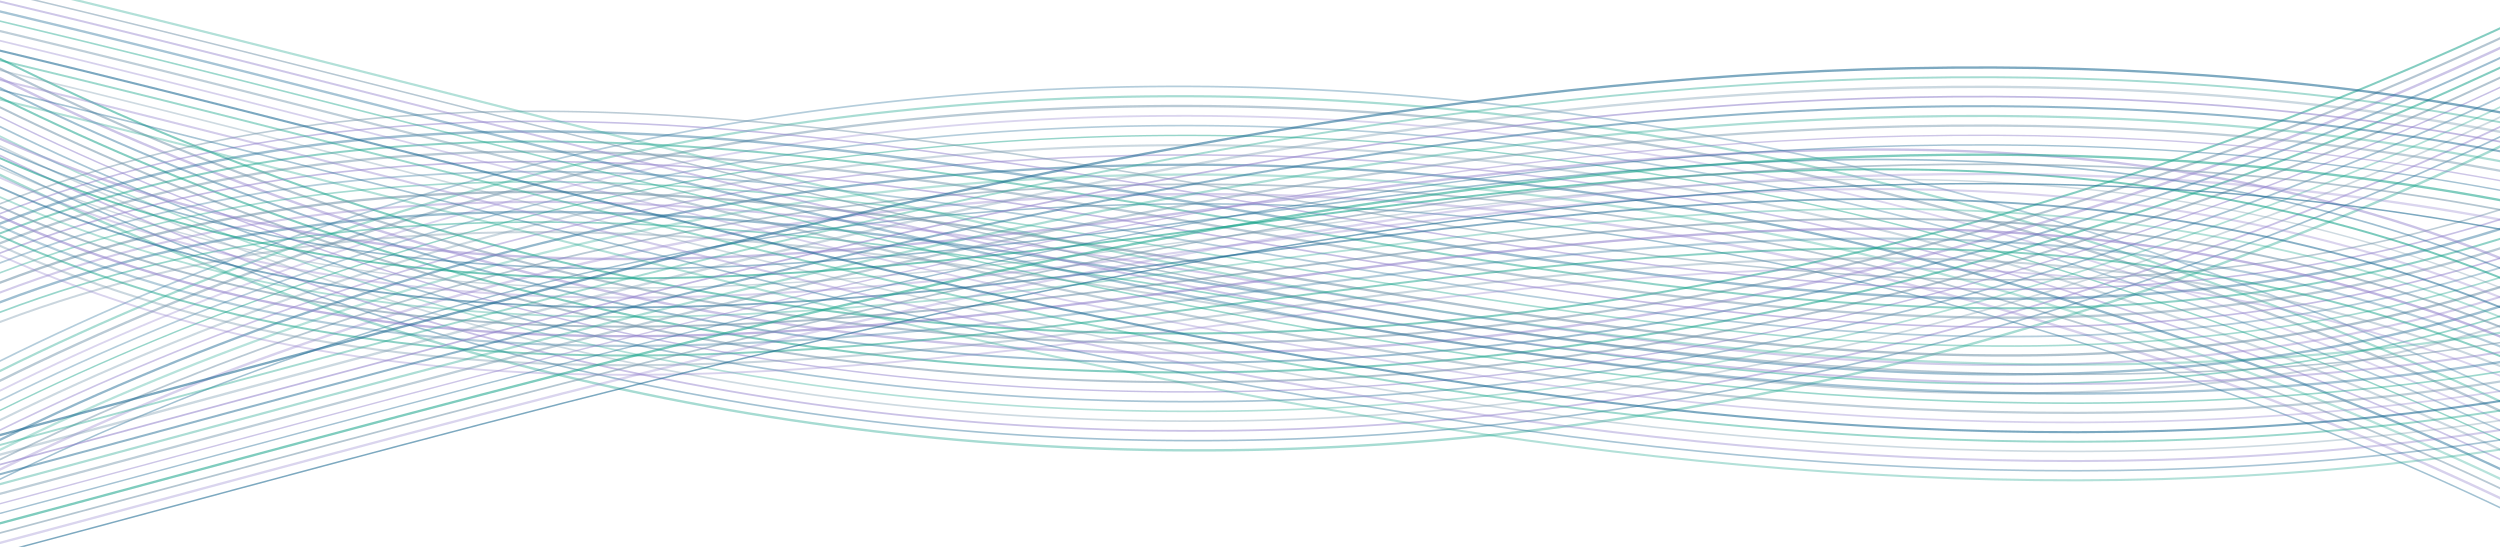
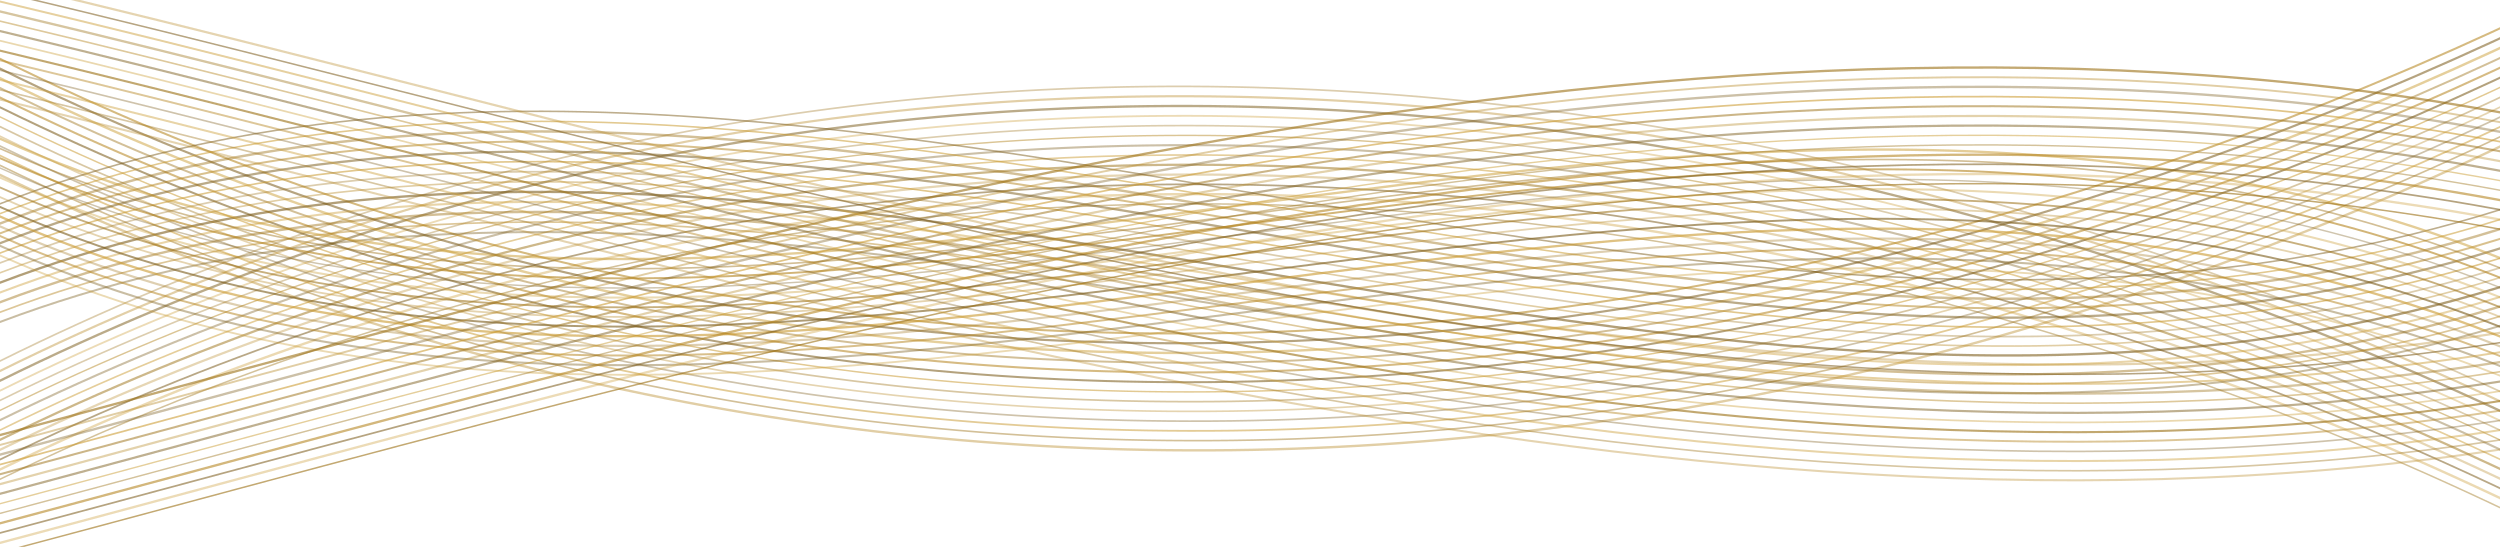
<svg xmlns="http://www.w3.org/2000/svg" viewBox="0 0 1920 420" preserveAspectRatio="xMidYMid slice">
-   <path d="M -60 308.2 C 576 -32.9, 1306 -1.6, 1980 329.2" stroke="#10608C" stroke-width="1.32" stroke-opacity="0.31" fill="none" />
-   <path d="M -60 315.8 C 576 -24.6, 1306 5.1, 1980 336.8" stroke="#0E9E85" stroke-width="1.69" stroke-opacity="0.36" fill="none" />
-   <path d="M -60 323.2 C 576 -16.3, 1306 11.8, 1980 344.2" stroke="#6C8FA6" stroke-width="1.81" stroke-opacity="0.47" fill="none" />
-   <path d="M -60 330.8 C 576 -8.0, 1306 18.5, 1980 351.8" stroke="#8B7BC9" stroke-width="1.44" stroke-opacity="0.32" fill="none" />
-   <path d="M -60 338.2 C 576 0.3, 1306 25.2, 1980 359.2" stroke="#10608C" stroke-width="1.27" stroke-opacity="0.31" fill="none" />
-   <path d="M -60 345.8 C 576 8.6, 1306 31.9, 1980 366.8" stroke="#0E9E85" stroke-width="1.12" stroke-opacity="0.43" fill="none" />
-   <path d="M -60 353.2 C 576 16.9, 1306 38.6, 1980 374.2" stroke="#6C8FA6" stroke-width="1.62" stroke-opacity="0.35" fill="none" />
-   <path d="M -60 360.8 C 576 25.1, 1306 45.4, 1980 381.8" stroke="#8B7BC9" stroke-width="1.28" stroke-opacity="0.44" fill="none" />
-   <path d="M -60 368.2 C 576 33.4, 1306 52.1, 1980 389.2" stroke="#10608C" stroke-width="1.75" stroke-opacity="0.45" fill="none" />
-   <path d="M -60 375.8 C 576 41.7, 1306 58.8, 1980 396.8" stroke="#0E9E85" stroke-width="1.74" stroke-opacity="0.30" fill="none" />
-   <path d="M -60 383.2 C 576 50.0, 1306 65.5, 1980 404.2" stroke="#6C8FA6" stroke-width="1.37" stroke-opacity="0.48" fill="none" />
-   <path d="M -60 390.8 C 576 58.3, 1306 72.2, 1980 411.8" stroke="#8B7BC9" stroke-width="1.87" stroke-opacity="0.34" fill="none" />
-   <path d="M -60 398.2 C 576 66.6, 1306 78.9, 1980 419.2" stroke="#10608C" stroke-width="1.17" stroke-opacity="0.39" fill="none" />
-   <path d="M -60 14.2 C 576 355.7, 1306 323.8, 1980 -6.8" stroke="#0E9E85" stroke-width="1.58" stroke-opacity="0.51" fill="none" />
-   <path d="M -60 21.8 C 576 362.3, 1306 332.2, 1980 0.8" stroke="#6C8FA6" stroke-width="1.68" stroke-opacity="0.50" fill="none" />
-   <path d="M -60 29.2 C 576 369.0, 1306 340.5, 1980 8.2" stroke="#8B7BC9" stroke-width="1.88" stroke-opacity="0.44" fill="none" />
-   <path d="M -60 36.8 C 576 375.7, 1306 348.8, 1980 15.8" stroke="#10608C" stroke-width="1.54" stroke-opacity="0.40" fill="none" />
-   <path d="M -60 44.2 C 576 382.3, 1306 357.2, 1980 23.2" stroke="#0E9E85" stroke-width="1.59" stroke-opacity="0.51" fill="none" />
-   <path d="M -60 51.8 C 576 389.0, 1306 365.5, 1980 30.8" stroke="#6C8FA6" stroke-width="1.56" stroke-opacity="0.52" fill="none" />
-   <path d="M -60 59.2 C 576 395.7, 1306 373.8, 1980 38.2" stroke="#8B7BC9" stroke-width="1.14" stroke-opacity="0.48" fill="none" />
-   <path d="M -60 66.8 C 576 402.3, 1306 382.2, 1980 45.8" stroke="#10608C" stroke-width="1.33" stroke-opacity="0.36" fill="none" />
-   <path d="M -60 74.2 C 576 409.0, 1306 390.5, 1980 53.2" stroke="#0E9E85" stroke-width="1.29" stroke-opacity="0.32" fill="none" />
-   <path d="M -60 81.8 C 576 415.7, 1306 398.8, 1980 60.8" stroke="#6C8FA6" stroke-width="1.32" stroke-opacity="0.33" fill="none" />
-   <path d="M -60 89.2 C 576 422.3, 1306 407.2, 1980 68.2" stroke="#8B7BC9" stroke-width="1.39" stroke-opacity="0.46" fill="none" />
-   <path d="M -60 96.8 C 576 429.0, 1306 415.5, 1980 75.8" stroke="#10608C" stroke-width="1.27" stroke-opacity="0.39" fill="none" />
-   <path d="M -60 104.2 C 576 435.7, 1306 423.8, 1980 83.2" stroke="#0E9E85" stroke-width="1.85" stroke-opacity="0.37" fill="none" />
-   <path d="M -60 182.3 C 576 -117.1, 1306 397.6, 1980 140.2" stroke="#6C8FA6" stroke-width="1.24" stroke-opacity="0.45" fill="none" />
-   <path d="M -60 189.8 C 576 -108.8, 1306 404.3, 1980 147.8" stroke="#8B7BC9" stroke-width="1.23" stroke-opacity="0.48" fill="none" />
-   <path d="M -60 197.3 C 576 -100.4, 1306 410.9, 1980 155.2" stroke="#10608C" stroke-width="1.89" stroke-opacity="0.40" fill="none" />
-   <path d="M -60 204.8 C 576 -92.1, 1306 417.6, 1980 162.8" stroke="#0E9E85" stroke-width="1.55" stroke-opacity="0.46" fill="none" />
-   <path d="M -60 212.3 C 576 -83.8, 1306 424.3, 1980 170.2" stroke="#6C8FA6" stroke-width="1.77" stroke-opacity="0.47" fill="none" />
-   <path d="M -60 219.8 C 576 -75.5, 1306 431.0, 1980 177.8" stroke="#8B7BC9" stroke-width="1.28" stroke-opacity="0.49" fill="none" />
-   <path d="M -60 227.3 C 576 -67.2, 1306 437.7, 1980 185.2" stroke="#10608C" stroke-width="1.35" stroke-opacity="0.31" fill="none" />
-   <path d="M -60 234.8 C 576 -58.8, 1306 444.3, 1980 192.8" stroke="#0E9E85" stroke-width="1.27" stroke-opacity="0.37" fill="none" />
-   <path d="M -60 242.3 C 576 -50.5, 1306 451.0, 1980 200.2" stroke="#6C8FA6" stroke-width="1.80" stroke-opacity="0.54" fill="none" />
-   <path d="M -60 249.8 C 576 -42.2, 1306 457.7, 1980 207.8" stroke="#8B7BC9" stroke-width="1.62" stroke-opacity="0.38" fill="none" />
-   <path d="M -60 257.2 C 576 -33.9, 1306 464.4, 1980 215.2" stroke="#10608C" stroke-width="1.83" stroke-opacity="0.40" fill="none" />
-   <path d="M -60 264.8 C 576 -25.6, 1306 471.1, 1980 222.8" stroke="#0E9E85" stroke-width="1.31" stroke-opacity="0.42" fill="none" />
-   <path d="M -60 272.2 C 576 -17.2, 1306 477.7, 1980 230.2" stroke="#6C8FA6" stroke-width="1.55" stroke-opacity="0.36" fill="none" />
-   <path d="M -60 77.2 C 576 415.4, 1306 -92.9, 1980 224.2" stroke="#8B7BC9" stroke-width="1.82" stroke-opacity="0.45" fill="none" />
-   <path d="M -60 84.8 C 576 422.6, 1306 -85.1, 1980 231.8" stroke="#10608C" stroke-width="1.28" stroke-opacity="0.40" fill="none" />
-   <path d="M -60 92.2 C 576 429.8, 1306 -77.3, 1980 239.2" stroke="#0E9E85" stroke-width="1.51" stroke-opacity="0.55" fill="none" />
-   <path d="M -60 99.8 C 576 436.9, 1306 -69.4, 1980 246.8" stroke="#6C8FA6" stroke-width="1.14" stroke-opacity="0.33" fill="none" />
-   <path d="M -60 107.2 C 576 444.1, 1306 -61.6, 1980 254.2" stroke="#8B7BC9" stroke-width="1.60" stroke-opacity="0.33" fill="none" />
-   <path d="M -60 114.8 C 576 451.3, 1306 -53.8, 1980 261.8" stroke="#10608C" stroke-width="1.44" stroke-opacity="0.50" fill="none" />
-   <path d="M -60 122.2 C 576 458.4, 1306 -45.9, 1980 269.2" stroke="#0E9E85" stroke-width="1.41" stroke-opacity="0.32" fill="none" />
-   <path d="M -60 129.8 C 576 465.6, 1306 -38.1, 1980 276.8" stroke="#6C8FA6" stroke-width="1.52" stroke-opacity="0.55" fill="none" />
-   <path d="M -60 137.2 C 576 472.7, 1306 -30.2, 1980 284.2" stroke="#8B7BC9" stroke-width="1.79" stroke-opacity="0.54" fill="none" />
-   <path d="M -60 144.8 C 576 479.9, 1306 -22.4, 1980 291.8" stroke="#10608C" stroke-width="1.68" stroke-opacity="0.31" fill="none" />
-   <path d="M -60 152.2 C 576 487.1, 1306 -14.6, 1980 299.2" stroke="#0E9E85" stroke-width="1.53" stroke-opacity="0.47" fill="none" />
-   <path d="M -60 159.8 C 576 494.2, 1306 -6.7, 1980 306.8" stroke="#6C8FA6" stroke-width="1.61" stroke-opacity="0.37" fill="none" />
-   <path d="M -60 167.2 C 576 501.4, 1306 1.1, 1980 314.2" stroke="#8B7BC9" stroke-width="1.45" stroke-opacity="0.33" fill="none" />
-   <path d="M -60 350.2 C 576 180.7, 1306 -47.2, 1980 98.2" stroke="#10608C" stroke-width="1.80" stroke-opacity="0.54" fill="none" />
-   <path d="M -60 357.8 C 576 188.5, 1306 -40.0, 1980 105.8" stroke="#0E9E85" stroke-width="1.50" stroke-opacity="0.37" fill="none" />
-   <path d="M -60 365.2 C 576 196.2, 1306 -32.7, 1980 113.2" stroke="#6C8FA6" stroke-width="1.83" stroke-opacity="0.35" fill="none" />
-   <path d="M -60 372.8 C 576 203.9, 1306 -25.4, 1980 120.8" stroke="#8B7BC9" stroke-width="1.34" stroke-opacity="0.52" fill="none" />
-   <path d="M -60 380.2 C 576 211.7, 1306 -18.2, 1980 128.2" stroke="#10608C" stroke-width="1.59" stroke-opacity="0.46" fill="none" />
-   <path d="M -60 387.8 C 576 219.4, 1306 -10.9, 1980 135.8" stroke="#0E9E85" stroke-width="1.71" stroke-opacity="0.34" fill="none" />
-   <path d="M -60 395.2 C 576 227.1, 1306 -3.6, 1980 143.2" stroke="#6C8FA6" stroke-width="1.72" stroke-opacity="0.44" fill="none" />
-   <path d="M -60 402.8 C 576 234.9, 1306 3.6, 1980 150.8" stroke="#8B7BC9" stroke-width="1.10" stroke-opacity="0.43" fill="none" />
-   <path d="M -60 410.2 C 576 242.6, 1306 10.9, 1980 158.2" stroke="#10608C" stroke-width="1.12" stroke-opacity="0.38" fill="none" />
-   <path d="M -60 417.8 C 576 250.3, 1306 18.2, 1980 165.8" stroke="#0E9E85" stroke-width="1.80" stroke-opacity="0.53" fill="none" />
-   <path d="M -60 425.2 C 576 258.1, 1306 25.4, 1980 173.2" stroke="#6C8FA6" stroke-width="1.35" stroke-opacity="0.51" fill="none" />
-   <path d="M -60 432.8 C 576 265.8, 1306 32.7, 1980 180.8" stroke="#8B7BC9" stroke-width="1.80" stroke-opacity="0.32" fill="none" />
-   <path d="M -60 440.2 C 576 273.5, 1306 40.0, 1980 188.2" stroke="#10608C" stroke-width="1.17" stroke-opacity="0.54" fill="none" />
-   <path d="M -60 -27.8 C 576 117.1, 1306 373.4, 1980 245.2" stroke="#0E9E85" stroke-width="1.71" stroke-opacity="0.32" fill="none" />
-   <path d="M -60 -20.2 C 576 124.9, 1306 380.6, 1980 252.8" stroke="#6C8FA6" stroke-width="1.20" stroke-opacity="0.49" fill="none" />
-   <path d="M -60 -12.8 C 576 132.8, 1306 387.7, 1980 260.2" stroke="#8B7BC9" stroke-width="1.54" stroke-opacity="0.42" fill="none" />
-   <path d="M -60 -5.2 C 576 140.6, 1306 394.9, 1980 267.8" stroke="#10608C" stroke-width="1.80" stroke-opacity="0.37" fill="none" />
-   <path d="M -60 2.2 C 576 148.4, 1306 402.1, 1980 275.2" stroke="#0E9E85" stroke-width="1.27" stroke-opacity="0.41" fill="none" />
-   <path d="M -60 9.8 C 576 156.3, 1306 409.2, 1980 282.8" stroke="#6C8FA6" stroke-width="1.68" stroke-opacity="0.44" fill="none" />
-   <path d="M -60 17.2 C 576 164.1, 1306 416.4, 1980 290.2" stroke="#8B7BC9" stroke-width="1.35" stroke-opacity="0.35" fill="none" />
-   <path d="M -60 24.8 C 576 171.9, 1306 423.6, 1980 297.8" stroke="#10608C" stroke-width="1.62" stroke-opacity="0.55" fill="none" />
-   <path d="M -60 32.2 C 576 179.7, 1306 430.8, 1980 305.2" stroke="#0E9E85" stroke-width="1.51" stroke-opacity="0.41" fill="none" />
-   <path d="M -60 39.8 C 576 187.6, 1306 437.9, 1980 312.8" stroke="#6C8FA6" stroke-width="1.28" stroke-opacity="0.33" fill="none" />
-   <path d="M -60 47.2 C 576 195.4, 1306 445.1, 1980 320.2" stroke="#8B7BC9" stroke-width="1.57" stroke-opacity="0.39" fill="none" />
-   <path d="M -60 54.8 C 576 203.2, 1306 452.3, 1980 327.8" stroke="#10608C" stroke-width="1.28" stroke-opacity="0.36" fill="none" />
-   <path d="M -60 62.2 C 576 211.1, 1306 459.4, 1980 335.2" stroke="#0E9E85" stroke-width="1.60" stroke-opacity="0.32" fill="none" />
+   <path d="M -60 308.2 C 576 -32.9, 1306 -1.6, 1980 329.2" stroke="#9A6E12" stroke-width="1.32" stroke-opacity="0.34" fill="none" />
+   <path d="M -60 315.8 C 576 -24.6, 1306 5.1, 1980 336.8" stroke="#B4841E" stroke-width="1.69" stroke-opacity="0.39" fill="none" />
+   <path d="M -60 323.2 C 576 -16.3, 1306 11.8, 1980 344.2" stroke="#7A5A18" stroke-width="1.81" stroke-opacity="0.51" fill="none" />
+   <path d="M -60 330.8 C 576 -8.0, 1306 18.5, 1980 351.8" stroke="#C9992E" stroke-width="1.44" stroke-opacity="0.35" fill="none" />
+   <path d="M -60 338.2 C 576 0.3, 1306 25.2, 1980 359.2" stroke="#9A6E12" stroke-width="1.27" stroke-opacity="0.34" fill="none" />
+   <path d="M -60 345.8 C 576 8.6, 1306 31.9, 1980 366.8" stroke="#B4841E" stroke-width="1.12" stroke-opacity="0.47" fill="none" />
+   <path d="M -60 353.2 C 576 16.9, 1306 38.6, 1980 374.2" stroke="#7A5A18" stroke-width="1.62" stroke-opacity="0.38" fill="none" />
+   <path d="M -60 360.8 C 576 25.1, 1306 45.4, 1980 381.8" stroke="#C9992E" stroke-width="1.28" stroke-opacity="0.48" fill="none" />
+   <path d="M -60 368.2 C 576 33.4, 1306 52.1, 1980 389.2" stroke="#9A6E12" stroke-width="1.75" stroke-opacity="0.49" fill="none" />
+   <path d="M -60 375.8 C 576 41.7, 1306 58.8, 1980 396.8" stroke="#B4841E" stroke-width="1.74" stroke-opacity="0.33" fill="none" />
+   <path d="M -60 383.2 C 576 50.0, 1306 65.5, 1980 404.2" stroke="#7A5A18" stroke-width="1.37" stroke-opacity="0.52" fill="none" />
+   <path d="M -60 390.8 C 576 58.3, 1306 72.2, 1980 411.8" stroke="#C9992E" stroke-width="1.87" stroke-opacity="0.37" fill="none" />
+   <path d="M -60 398.2 C 576 66.6, 1306 78.9, 1980 419.2" stroke="#9A6E12" stroke-width="1.17" stroke-opacity="0.42" fill="none" />
+   <path d="M -60 14.2 C 576 355.7, 1306 323.8, 1980 -6.8" stroke="#B4841E" stroke-width="1.58" stroke-opacity="0.56" fill="none" />
+   <path d="M -60 21.8 C 576 362.3, 1306 332.2, 1980 0.8" stroke="#7A5A18" stroke-width="1.68" stroke-opacity="0.55" fill="none" />
+   <path d="M -60 29.2 C 576 369.0, 1306 340.5, 1980 8.2" stroke="#C9992E" stroke-width="1.88" stroke-opacity="0.47" fill="none" />
+   <path d="M -60 36.8 C 576 375.7, 1306 348.8, 1980 15.8" stroke="#9A6E12" stroke-width="1.54" stroke-opacity="0.43" fill="none" />
+   <path d="M -60 44.2 C 576 382.3, 1306 357.2, 1980 23.2" stroke="#B4841E" stroke-width="1.59" stroke-opacity="0.55" fill="none" />
+   <path d="M -60 51.8 C 576 389.0, 1306 365.5, 1980 30.8" stroke="#7A5A18" stroke-width="1.56" stroke-opacity="0.56" fill="none" />
+   <path d="M -60 59.2 C 576 395.7, 1306 373.8, 1980 38.2" stroke="#C9992E" stroke-width="1.14" stroke-opacity="0.52" fill="none" />
+   <path d="M -60 66.8 C 576 402.3, 1306 382.2, 1980 45.8" stroke="#9A6E12" stroke-width="1.33" stroke-opacity="0.39" fill="none" />
+   <path d="M -60 74.2 C 576 409.0, 1306 390.5, 1980 53.2" stroke="#B4841E" stroke-width="1.29" stroke-opacity="0.35" fill="none" />
+   <path d="M -60 81.8 C 576 415.7, 1306 398.8, 1980 60.8" stroke="#7A5A18" stroke-width="1.32" stroke-opacity="0.36" fill="none" />
+   <path d="M -60 89.2 C 576 422.3, 1306 407.2, 1980 68.2" stroke="#C9992E" stroke-width="1.39" stroke-opacity="0.50" fill="none" />
+   <path d="M -60 96.8 C 576 429.0, 1306 415.5, 1980 75.8" stroke="#9A6E12" stroke-width="1.27" stroke-opacity="0.43" fill="none" />
+   <path d="M -60 104.2 C 576 435.7, 1306 423.8, 1980 83.2" stroke="#B4841E" stroke-width="1.85" stroke-opacity="0.40" fill="none" />
+   <path d="M -60 182.3 C 576 -117.1, 1306 397.6, 1980 140.2" stroke="#7A5A18" stroke-width="1.24" stroke-opacity="0.49" fill="none" />
+   <path d="M -60 189.8 C 576 -108.8, 1306 404.3, 1980 147.8" stroke="#C9992E" stroke-width="1.23" stroke-opacity="0.53" fill="none" />
+   <path d="M -60 197.3 C 576 -100.4, 1306 410.9, 1980 155.2" stroke="#9A6E12" stroke-width="1.89" stroke-opacity="0.43" fill="none" />
+   <path d="M -60 204.8 C 576 -92.1, 1306 417.6, 1980 162.8" stroke="#B4841E" stroke-width="1.55" stroke-opacity="0.50" fill="none" />
+   <path d="M -60 212.3 C 576 -83.8, 1306 424.3, 1980 170.2" stroke="#7A5A18" stroke-width="1.77" stroke-opacity="0.51" fill="none" />
+   <path d="M -60 219.8 C 576 -75.5, 1306 431.0, 1980 177.8" stroke="#C9992E" stroke-width="1.28" stroke-opacity="0.54" fill="none" />
+   <path d="M -60 227.3 C 576 -67.2, 1306 437.7, 1980 185.2" stroke="#9A6E12" stroke-width="1.35" stroke-opacity="0.34" fill="none" />
+   <path d="M -60 234.8 C 576 -58.8, 1306 444.3, 1980 192.8" stroke="#B4841E" stroke-width="1.27" stroke-opacity="0.40" fill="none" />
+   <path d="M -60 242.3 C 576 -50.5, 1306 451.0, 1980 200.2" stroke="#7A5A18" stroke-width="1.80" stroke-opacity="0.58" fill="none" />
+   <path d="M -60 249.8 C 576 -42.2, 1306 457.7, 1980 207.8" stroke="#C9992E" stroke-width="1.62" stroke-opacity="0.41" fill="none" />
+   <path d="M -60 257.2 C 576 -33.9, 1306 464.4, 1980 215.2" stroke="#9A6E12" stroke-width="1.83" stroke-opacity="0.44" fill="none" />
+   <path d="M -60 264.8 C 576 -25.6, 1306 471.1, 1980 222.8" stroke="#B4841E" stroke-width="1.31" stroke-opacity="0.45" fill="none" />
+   <path d="M -60 272.2 C 576 -17.2, 1306 477.7, 1980 230.2" stroke="#7A5A18" stroke-width="1.55" stroke-opacity="0.40" fill="none" />
+   <path d="M -60 77.2 C 576 415.4, 1306 -92.9, 1980 224.2" stroke="#C9992E" stroke-width="1.82" stroke-opacity="0.49" fill="none" />
+   <path d="M -60 84.8 C 576 422.6, 1306 -85.1, 1980 231.8" stroke="#9A6E12" stroke-width="1.28" stroke-opacity="0.44" fill="none" />
+   <path d="M -60 92.2 C 576 429.8, 1306 -77.3, 1980 239.2" stroke="#B4841E" stroke-width="1.51" stroke-opacity="0.60" fill="none" />
+   <path d="M -60 99.8 C 576 436.9, 1306 -69.4, 1980 246.8" stroke="#7A5A18" stroke-width="1.14" stroke-opacity="0.35" fill="none" />
+   <path d="M -60 107.2 C 576 444.1, 1306 -61.6, 1980 254.2" stroke="#C9992E" stroke-width="1.60" stroke-opacity="0.36" fill="none" />
+   <path d="M -60 114.8 C 576 451.3, 1306 -53.8, 1980 261.8" stroke="#9A6E12" stroke-width="1.44" stroke-opacity="0.54" fill="none" />
+   <path d="M -60 122.2 C 576 458.4, 1306 -45.9, 1980 269.2" stroke="#B4841E" stroke-width="1.41" stroke-opacity="0.35" fill="none" />
+   <path d="M -60 129.8 C 576 465.6, 1306 -38.1, 1980 276.8" stroke="#7A5A18" stroke-width="1.52" stroke-opacity="0.60" fill="none" />
+   <path d="M -60 137.2 C 576 472.7, 1306 -30.2, 1980 284.2" stroke="#C9992E" stroke-width="1.79" stroke-opacity="0.59" fill="none" />
+   <path d="M -60 144.8 C 576 479.9, 1306 -22.4, 1980 291.8" stroke="#9A6E12" stroke-width="1.68" stroke-opacity="0.33" fill="none" />
+   <path d="M -60 152.2 C 576 487.1, 1306 -14.6, 1980 299.2" stroke="#B4841E" stroke-width="1.53" stroke-opacity="0.51" fill="none" />
+   <path d="M -60 159.8 C 576 494.2, 1306 -6.7, 1980 306.8" stroke="#7A5A18" stroke-width="1.61" stroke-opacity="0.40" fill="none" />
+   <path d="M -60 167.2 C 576 501.4, 1306 1.1, 1980 314.2" stroke="#C9992E" stroke-width="1.45" stroke-opacity="0.36" fill="none" />
+   <path d="M -60 350.2 C 576 180.7, 1306 -47.2, 1980 98.2" stroke="#9A6E12" stroke-width="1.80" stroke-opacity="0.59" fill="none" />
+   <path d="M -60 357.8 C 576 188.5, 1306 -40.0, 1980 105.8" stroke="#B4841E" stroke-width="1.50" stroke-opacity="0.40" fill="none" />
+   <path d="M -60 365.2 C 576 196.2, 1306 -32.7, 1980 113.2" stroke="#7A5A18" stroke-width="1.83" stroke-opacity="0.38" fill="none" />
+   <path d="M -60 372.8 C 576 203.9, 1306 -25.4, 1980 120.8" stroke="#C9992E" stroke-width="1.34" stroke-opacity="0.57" fill="none" />
+   <path d="M -60 380.2 C 576 211.7, 1306 -18.2, 1980 128.2" stroke="#9A6E12" stroke-width="1.59" stroke-opacity="0.50" fill="none" />
+   <path d="M -60 387.8 C 576 219.4, 1306 -10.9, 1980 135.8" stroke="#B4841E" stroke-width="1.71" stroke-opacity="0.37" fill="none" />
+   <path d="M -60 395.2 C 576 227.1, 1306 -3.6, 1980 143.2" stroke="#7A5A18" stroke-width="1.72" stroke-opacity="0.48" fill="none" />
+   <path d="M -60 402.8 C 576 234.9, 1306 3.6, 1980 150.8" stroke="#C9992E" stroke-width="1.10" stroke-opacity="0.47" fill="none" />
+   <path d="M -60 410.2 C 576 242.6, 1306 10.9, 1980 158.2" stroke="#9A6E12" stroke-width="1.12" stroke-opacity="0.42" fill="none" />
+   <path d="M -60 417.8 C 576 250.3, 1306 18.2, 1980 165.8" stroke="#B4841E" stroke-width="1.80" stroke-opacity="0.58" fill="none" />
+   <path d="M -60 425.2 C 576 258.1, 1306 25.4, 1980 173.2" stroke="#7A5A18" stroke-width="1.35" stroke-opacity="0.55" fill="none" />
+   <path d="M -60 432.8 C 576 265.8, 1306 32.7, 1980 180.8" stroke="#C9992E" stroke-width="1.80" stroke-opacity="0.35" fill="none" />
+   <path d="M -60 440.2 C 576 273.5, 1306 40.0, 1980 188.2" stroke="#9A6E12" stroke-width="1.17" stroke-opacity="0.59" fill="none" />
+   <path d="M -60 -27.8 C 576 117.1, 1306 373.4, 1980 245.2" stroke="#B4841E" stroke-width="1.71" stroke-opacity="0.35" fill="none" />
+   <path d="M -60 -20.2 C 576 124.9, 1306 380.6, 1980 252.8" stroke="#7A5A18" stroke-width="1.20" stroke-opacity="0.54" fill="none" />
+   <path d="M -60 -12.8 C 576 132.8, 1306 387.7, 1980 260.2" stroke="#C9992E" stroke-width="1.54" stroke-opacity="0.46" fill="none" />
+   <path d="M -60 -5.2 C 576 140.6, 1306 394.9, 1980 267.8" stroke="#9A6E12" stroke-width="1.80" stroke-opacity="0.40" fill="none" />
+   <path d="M -60 2.2 C 576 148.4, 1306 402.1, 1980 275.2" stroke="#B4841E" stroke-width="1.27" stroke-opacity="0.44" fill="none" />
+   <path d="M -60 9.8 C 576 156.3, 1306 409.2, 1980 282.8" stroke="#7A5A18" stroke-width="1.68" stroke-opacity="0.48" fill="none" />
+   <path d="M -60 17.2 C 576 164.1, 1306 416.4, 1980 290.2" stroke="#C9992E" stroke-width="1.35" stroke-opacity="0.38" fill="none" />
+   <path d="M -60 24.8 C 576 171.9, 1306 423.6, 1980 297.8" stroke="#9A6E12" stroke-width="1.62" stroke-opacity="0.60" fill="none" />
+   <path d="M -60 32.2 C 576 179.7, 1306 430.8, 1980 305.2" stroke="#B4841E" stroke-width="1.51" stroke-opacity="0.45" fill="none" />
+   <path d="M -60 39.8 C 576 187.6, 1306 437.9, 1980 312.8" stroke="#7A5A18" stroke-width="1.28" stroke-opacity="0.36" fill="none" />
+   <path d="M -60 47.2 C 576 195.4, 1306 445.1, 1980 320.2" stroke="#C9992E" stroke-width="1.57" stroke-opacity="0.42" fill="none" />
+   <path d="M -60 54.8 C 576 203.2, 1306 452.3, 1980 327.8" stroke="#9A6E12" stroke-width="1.28" stroke-opacity="0.39" fill="none" />
+   <path d="M -60 62.2 C 576 211.1, 1306 459.4, 1980 335.2" stroke="#B4841E" stroke-width="1.60" stroke-opacity="0.35" fill="none" />
</svg>
